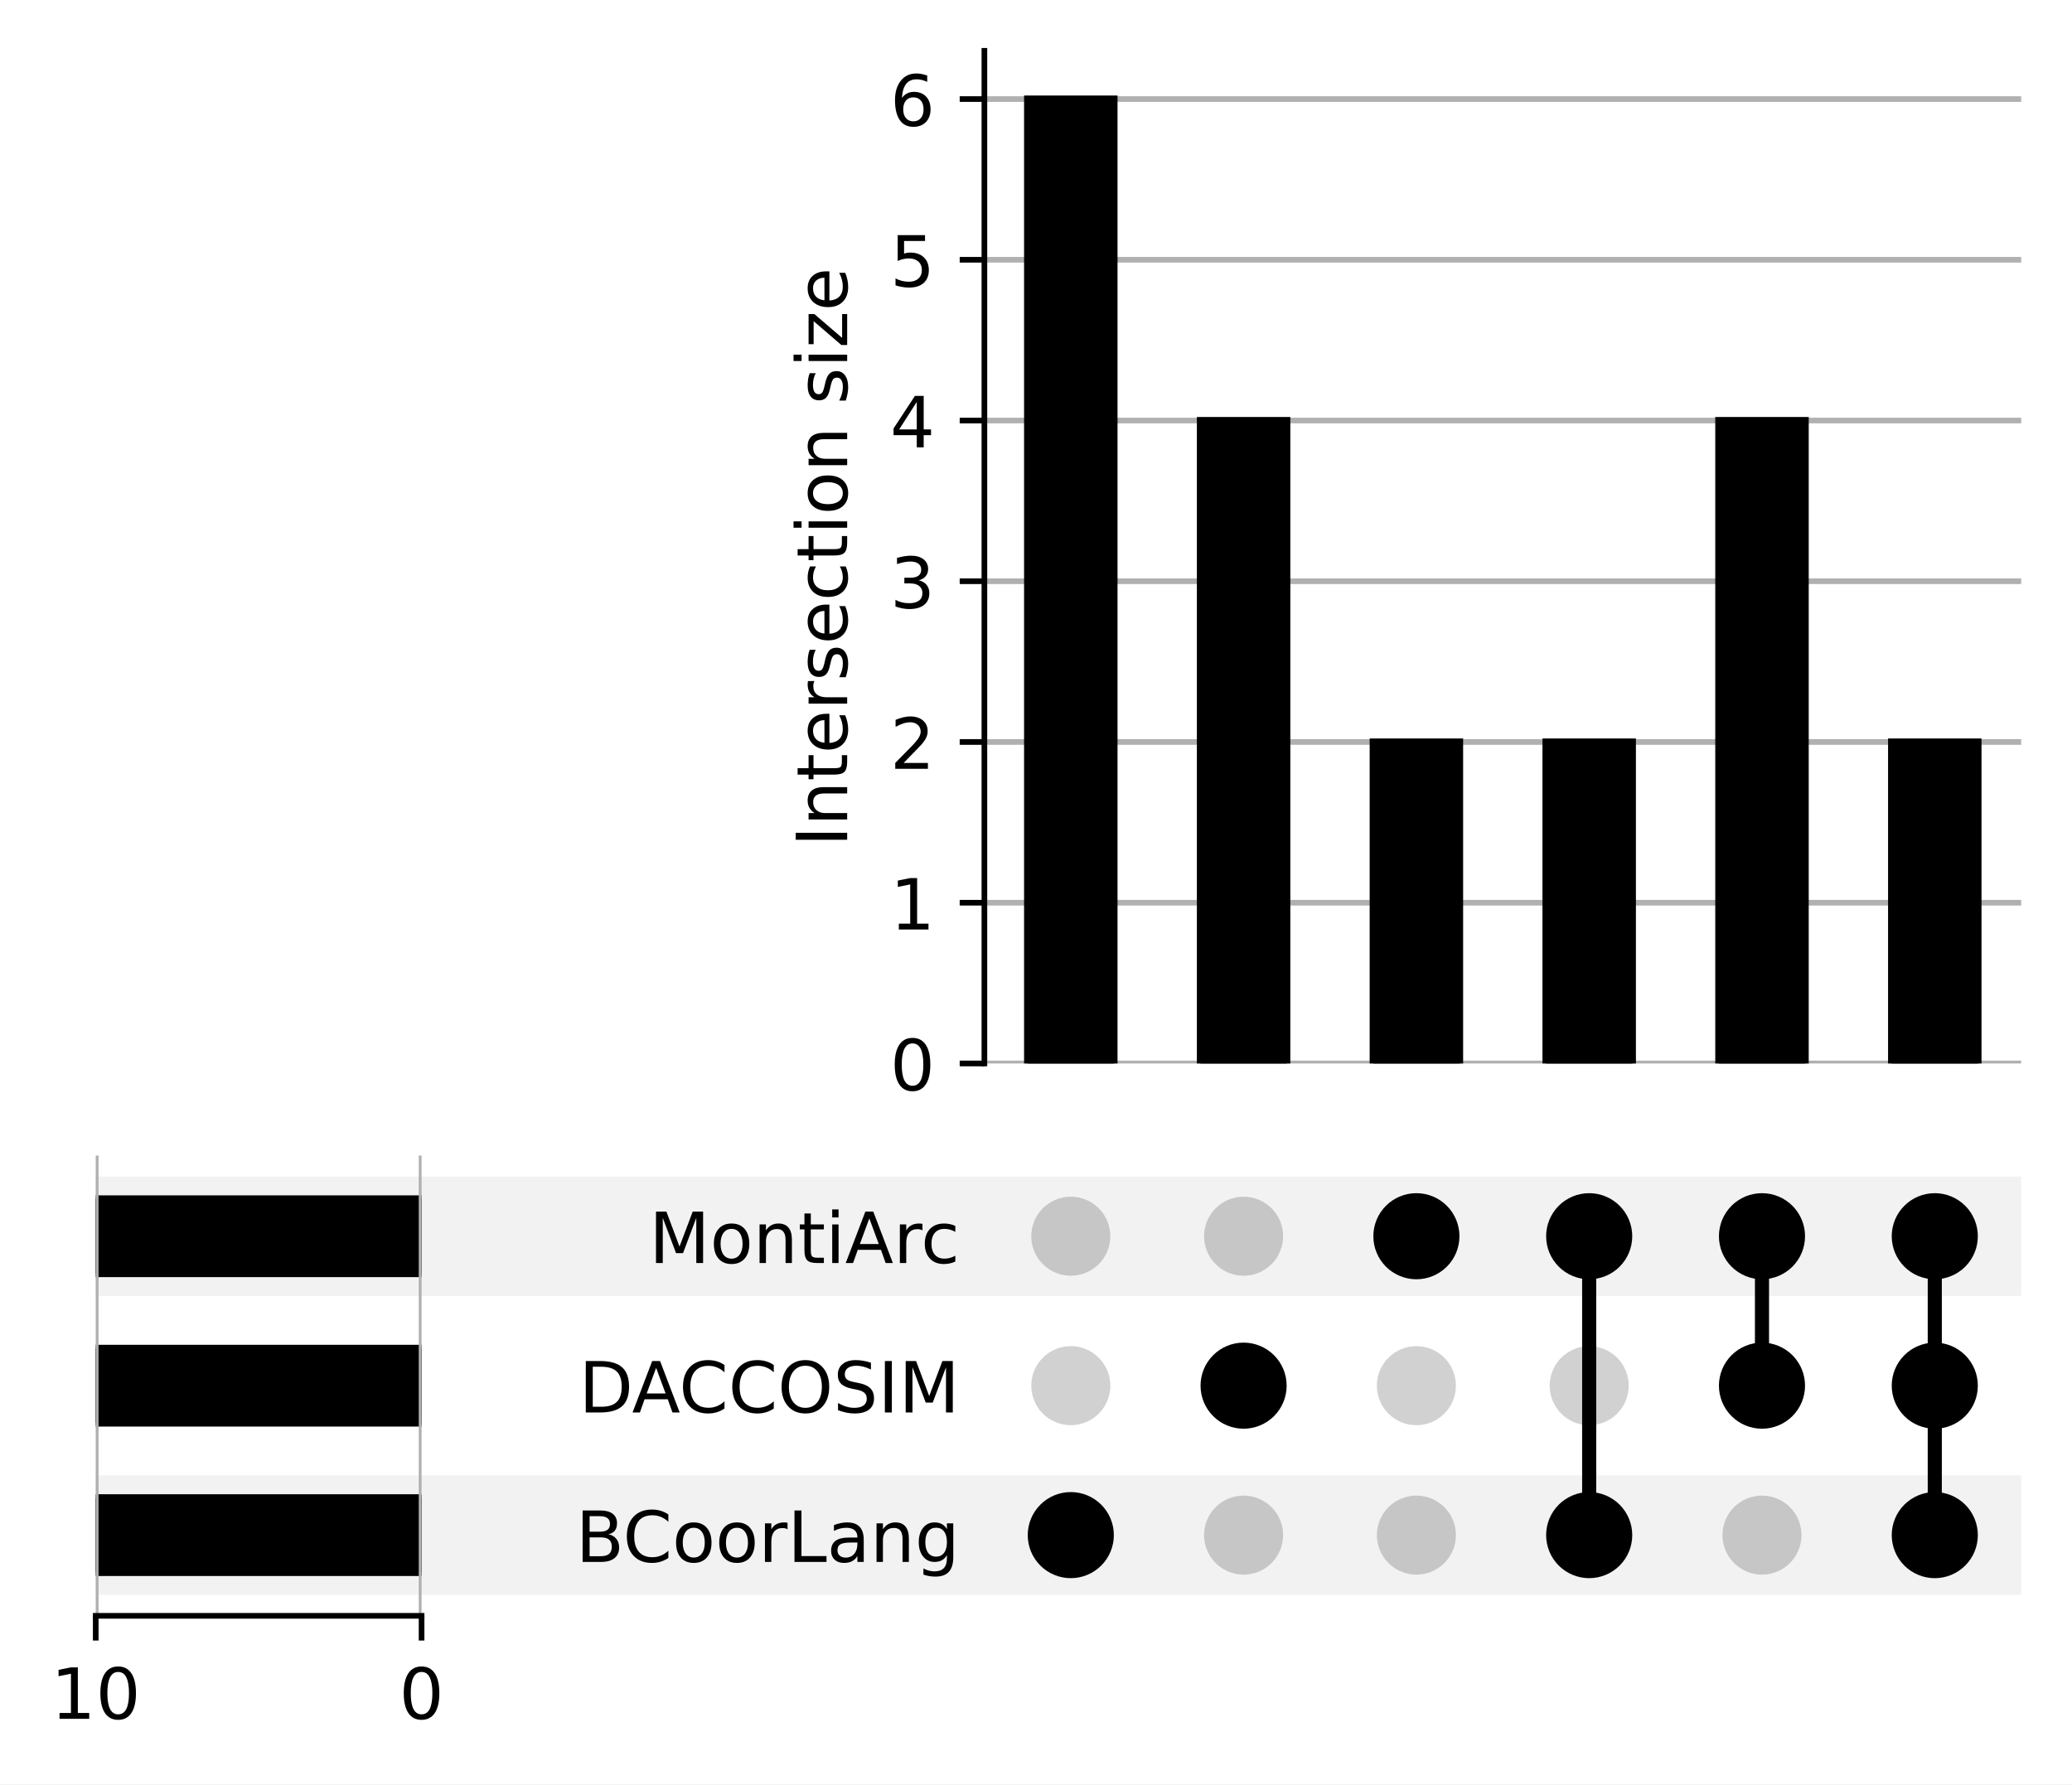
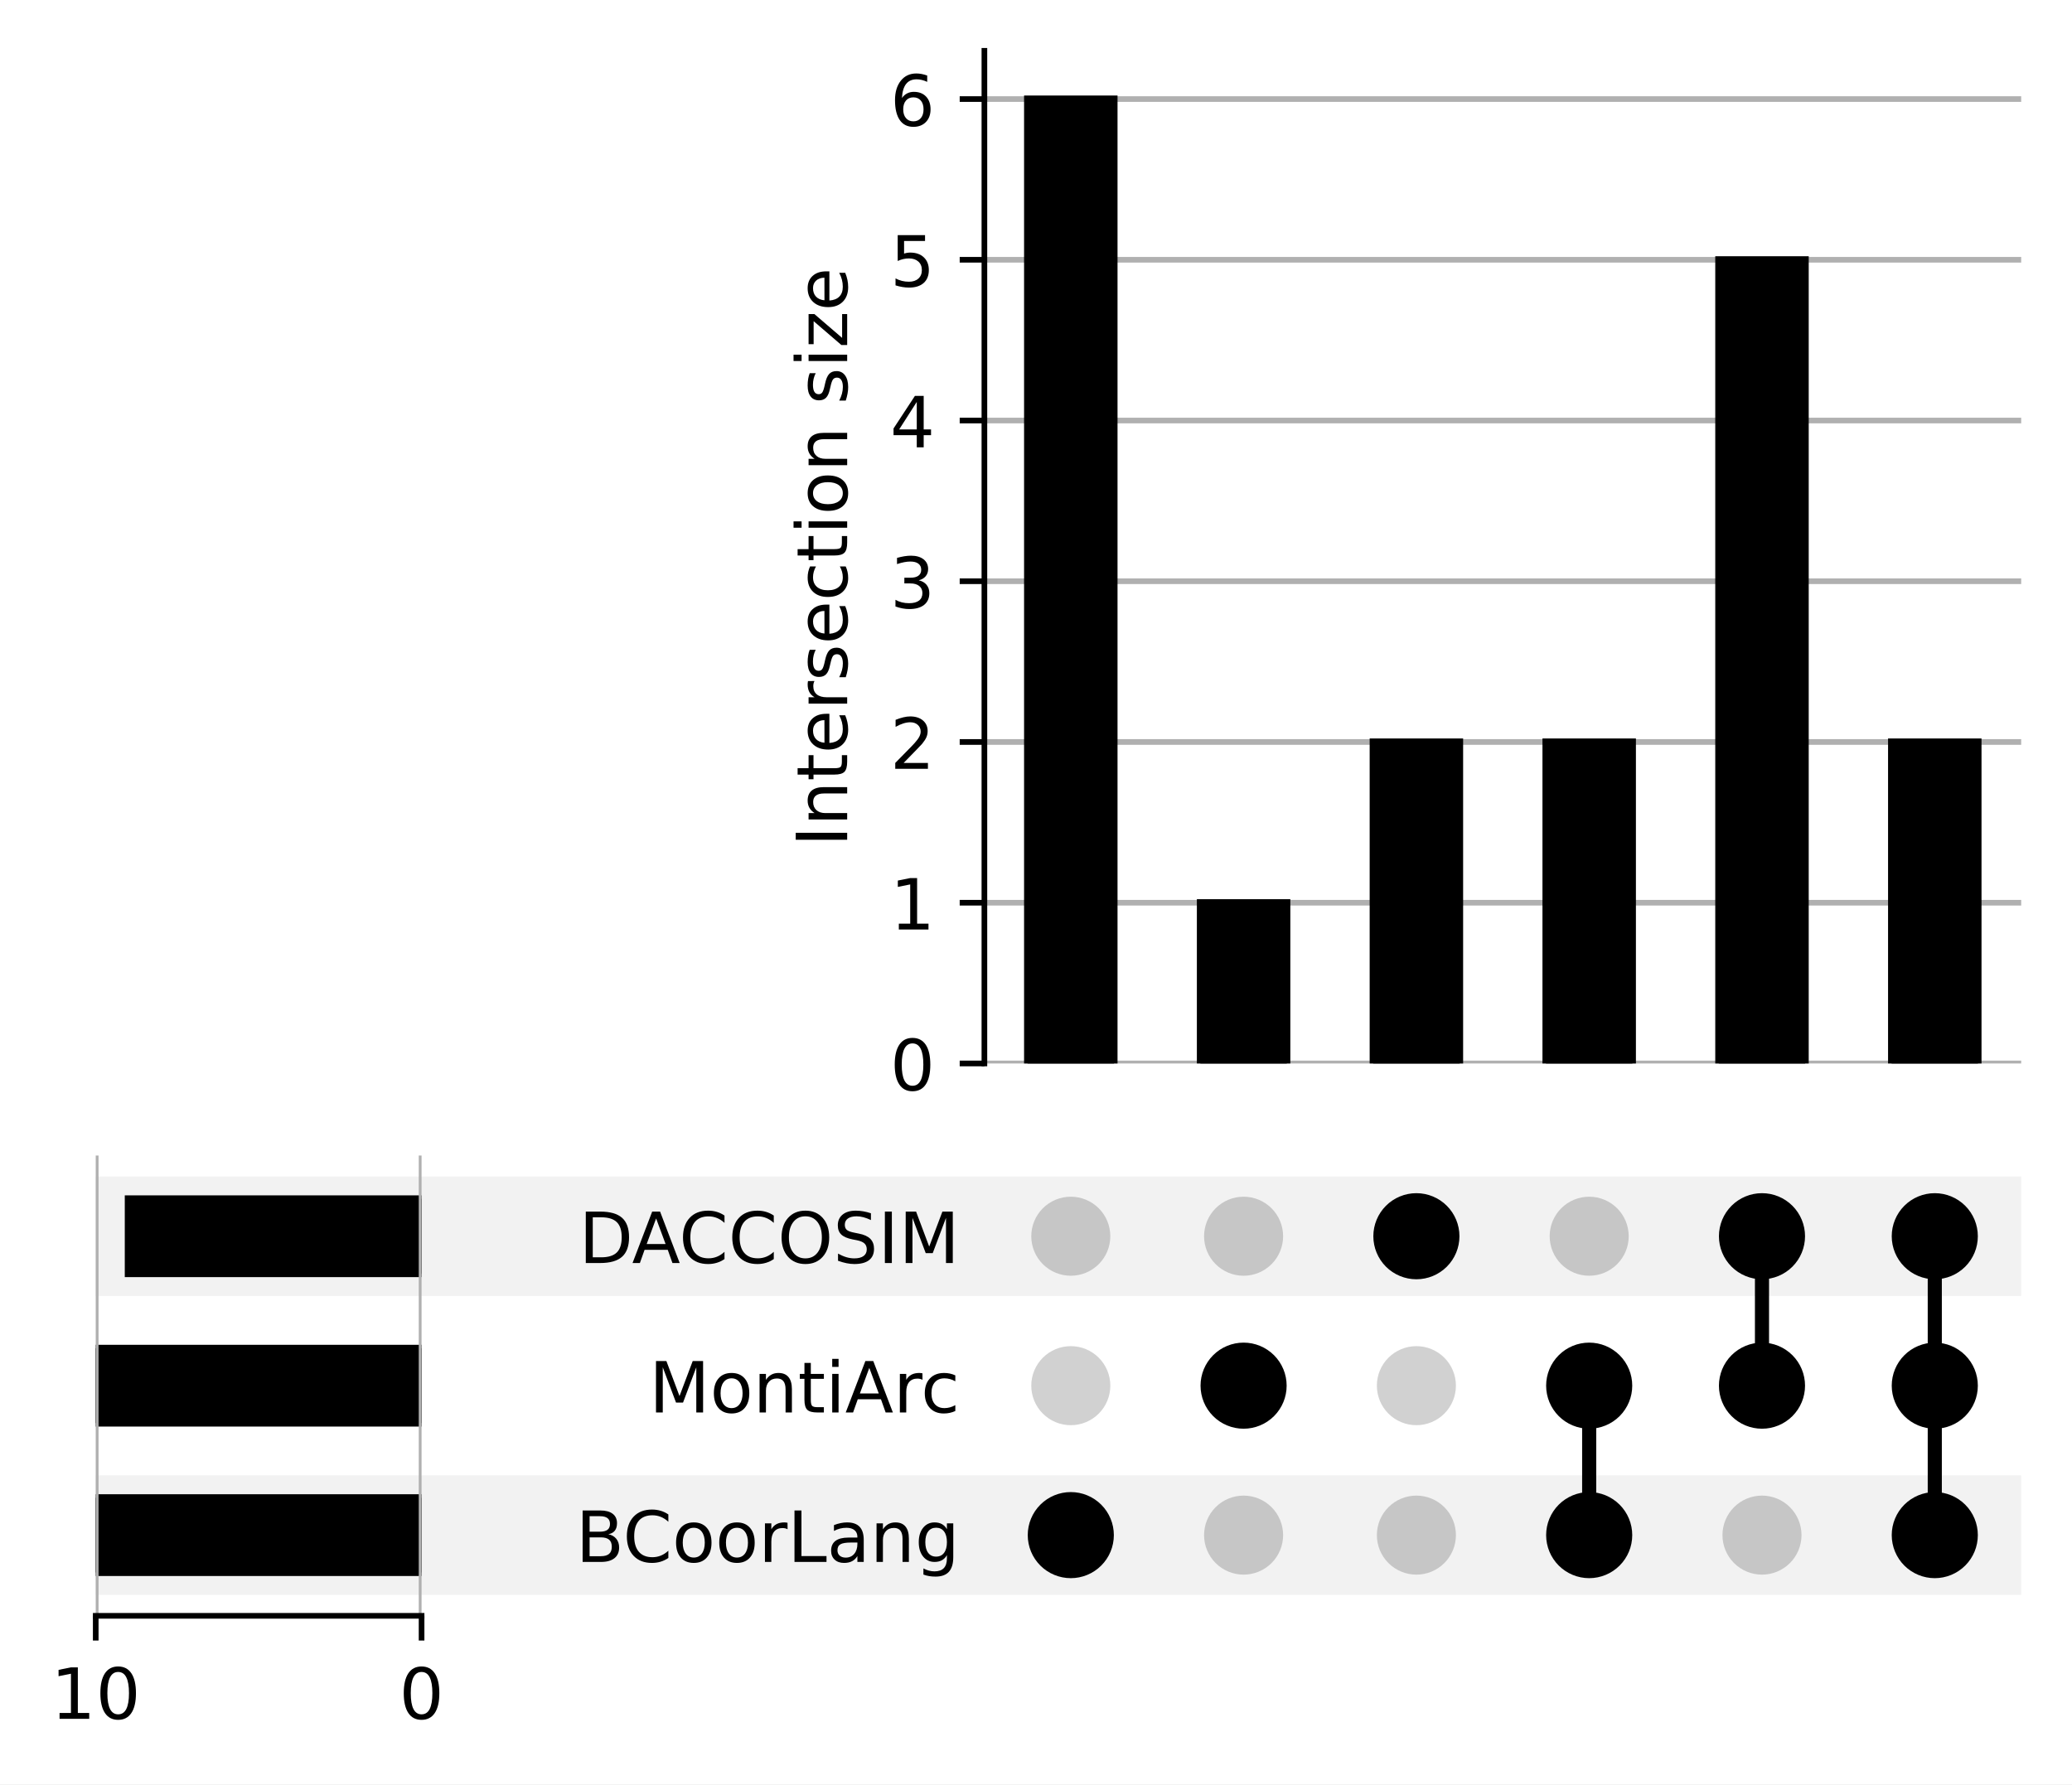
<svg xmlns="http://www.w3.org/2000/svg" xmlns:xlink="http://www.w3.org/1999/xlink" width="293.562pt" height="252.838pt" viewBox="0 0 293.562 252.838" version="1.1">
  <defs>
    <style type="text/css">*{stroke-linejoin: round; stroke-linecap: butt}</style>
  </defs>
  <g id="figure_1">
    <g id="patch_1">
      <path d="M 0 252.838  L 293.562 252.838  L 293.562 0  L 0 0  z " style="fill: #ffffff" />
    </g>
    <g id="axes_1">
      <g id="patch_2">
-         <path d="M 13.562 225.995  L 286.363 225.995  L 286.363 209.054  L 13.562 209.054  z " clip-path="url(#p14bf01cafa)" style="fill-opacity: 0.051" />
+         <path d="M 13.562 225.995  L 286.363 225.995  L 286.363 209.054  L 13.562 209.054  z " clip-path="url(#p5178004148)" style="fill-opacity: 0.051" />
      </g>
      <g id="patch_3">
-         <path d="M 13.562 204.819  L 286.363 204.819  L 286.363 187.878  L 13.562 187.878  L 13.562 204.819  z " clip-path="url(#p14bf01cafa)" style="fill: none" />
+         <path d="M 13.562 204.819  L 286.363 204.819  L 286.363 187.878  L 13.562 187.878  L 13.562 204.819  z " clip-path="url(#p5178004148)" style="fill: none" />
      </g>
      <g id="patch_4">
-         <path d="M 13.562 183.642  L 286.363 183.642  L 286.363 166.701  L 13.562 166.701  z " clip-path="url(#p14bf01cafa)" style="fill-opacity: 0.051" />
+         <path d="M 13.562 183.642  L 286.363 183.642  L 286.363 166.701  L 13.562 166.701  z " clip-path="url(#p5178004148)" style="fill-opacity: 0.051" />
      </g>
      <g id="matplotlib.axis_1" />
      <g id="matplotlib.axis_2">
        <g id="ytick_1" />
        <g id="ytick_2" />
        <g id="ytick_3" />
      </g>
    </g>
    <g id="axes_2">
      <g id="matplotlib.axis_3">
        <g id="ytick_4">
          <g id="line2d_1" />
          <g id="text_1">
            <g transform="translate(81.56707 221.3239) scale(0.1 -0.1)">
              <defs>
                <path id="DejaVuSans-42" d="M 1259 2228  L 1259 519  L 2272 519  Q 2781 519 3026 730  Q 3272 941 3272 1375  Q 3272 1813 3026 2020  Q 2781 2228 2272 2228  L 1259 2228  z M 1259 4147  L 1259 2741  L 2194 2741  Q 2656 2741 2882 2914  Q 3109 3088 3109 3444  Q 3109 3797 2882 3972  Q 2656 4147 2194 4147  L 1259 4147  z M 628 4666  L 2241 4666  Q 2963 4666 3353 4366  Q 3744 4066 3744 3513  Q 3744 3084 3544 2831  Q 3344 2578 2956 2516  Q 3422 2416 3680 2098  Q 3938 1781 3938 1306  Q 3938 681 3513 340  Q 3088 0 2303 0  L 628 0  L 628 4666  z " transform="scale(0.015625)" />
                <path id="DejaVuSans-43" d="M 4122 4306  L 4122 3641  Q 3803 3938 3442 4084  Q 3081 4231 2675 4231  Q 1875 4231 1450 3742  Q 1025 3253 1025 2328  Q 1025 1406 1450 917  Q 1875 428 2675 428  Q 3081 428 3442 575  Q 3803 722 4122 1019  L 4122 359  Q 3791 134 3420 21  Q 3050 -91 2638 -91  Q 1578 -91 968 557  Q 359 1206 359 2328  Q 359 3453 968 4101  Q 1578 4750 2638 4750  Q 3056 4750 3426 4639  Q 3797 4528 4122 4306  z " transform="scale(0.015625)" />
                <path id="DejaVuSans-6f" d="M 1959 3097  Q 1497 3097 1228 2736  Q 959 2375 959 1747  Q 959 1119 1226 758  Q 1494 397 1959 397  Q 2419 397 2687 759  Q 2956 1122 2956 1747  Q 2956 2369 2687 2733  Q 2419 3097 1959 3097  z M 1959 3584  Q 2709 3584 3137 3096  Q 3566 2609 3566 1747  Q 3566 888 3137 398  Q 2709 -91 1959 -91  Q 1206 -91 779 398  Q 353 888 353 1747  Q 353 2609 779 3096  Q 1206 3584 1959 3584  z " transform="scale(0.015625)" />
                <path id="DejaVuSans-72" d="M 2631 2963  Q 2534 3019 2420 3045  Q 2306 3072 2169 3072  Q 1681 3072 1420 2755  Q 1159 2438 1159 1844  L 1159 0  L 581 0  L 581 3500  L 1159 3500  L 1159 2956  Q 1341 3275 1631 3429  Q 1922 3584 2338 3584  Q 2397 3584 2469 3576  Q 2541 3569 2628 3553  L 2631 2963  z " transform="scale(0.015625)" />
                <path id="DejaVuSans-4c" d="M 628 4666  L 1259 4666  L 1259 531  L 3531 531  L 3531 0  L 628 0  L 628 4666  z " transform="scale(0.015625)" />
                <path id="DejaVuSans-61" d="M 2194 1759  Q 1497 1759 1228 1600  Q 959 1441 959 1056  Q 959 750 1161 570  Q 1363 391 1709 391  Q 2188 391 2477 730  Q 2766 1069 2766 1631  L 2766 1759  L 2194 1759  z M 3341 1997  L 3341 0  L 2766 0  L 2766 531  Q 2569 213 2275 61  Q 1981 -91 1556 -91  Q 1019 -91 701 211  Q 384 513 384 1019  Q 384 1609 779 1909  Q 1175 2209 1959 2209  L 2766 2209  L 2766 2266  Q 2766 2663 2505 2880  Q 2244 3097 1772 3097  Q 1472 3097 1187 3025  Q 903 2953 641 2809  L 641 3341  Q 956 3463 1253 3523  Q 1550 3584 1831 3584  Q 2591 3584 2966 3190  Q 3341 2797 3341 1997  z " transform="scale(0.015625)" />
                <path id="DejaVuSans-6e" d="M 3513 2113  L 3513 0  L 2938 0  L 2938 2094  Q 2938 2591 2744 2837  Q 2550 3084 2163 3084  Q 1697 3084 1428 2787  Q 1159 2491 1159 1978  L 1159 0  L 581 0  L 581 3500  L 1159 3500  L 1159 2956  Q 1366 3272 1645 3428  Q 1925 3584 2291 3584  Q 2894 3584 3203 3211  Q 3513 2838 3513 2113  z " transform="scale(0.015625)" />
                <path id="DejaVuSans-67" d="M 2906 1791  Q 2906 2416 2648 2759  Q 2391 3103 1925 3103  Q 1463 3103 1205 2759  Q 947 2416 947 1791  Q 947 1169 1205 825  Q 1463 481 1925 481  Q 2391 481 2648 825  Q 2906 1169 2906 1791  z M 3481 434  Q 3481 -459 3084 -895  Q 2688 -1331 1869 -1331  Q 1566 -1331 1297 -1286  Q 1028 -1241 775 -1147  L 775 -588  Q 1028 -725 1275 -790  Q 1522 -856 1778 -856  Q 2344 -856 2625 -561  Q 2906 -266 2906 331  L 2906 616  Q 2728 306 2450 153  Q 2172 0 1784 0  Q 1141 0 747 490  Q 353 981 353 1791  Q 353 2603 747 3093  Q 1141 3584 1784 3584  Q 2172 3584 2450 3431  Q 2728 3278 2906 2969  L 2906 3500  L 3481 3500  L 3481 434  z " transform="scale(0.015625)" />
              </defs>
              <use xlink:href="#DejaVuSans-42" />
              <use xlink:href="#DejaVuSans-43" x="66.854" />
              <use xlink:href="#DejaVuSans-6f" x="136.678" />
              <use xlink:href="#DejaVuSans-6f" x="197.859" />
              <use xlink:href="#DejaVuSans-72" x="259.041" />
              <use xlink:href="#DejaVuSans-4c" x="300.154" />
              <use xlink:href="#DejaVuSans-61" x="355.867" />
              <use xlink:href="#DejaVuSans-6e" x="417.146" />
              <use xlink:href="#DejaVuSans-67" x="480.525" />
            </g>
          </g>
        </g>
        <g id="ytick_5">
          <g id="line2d_2" />
          <g id="text_2">
-             <g transform="translate(82.01551 200.1475) scale(0.1 -0.1)">
+             <g transform="translate(91.96238 200.1475) scale(0.1 -0.1)">
+               <defs>
+                 <path id="DejaVuSans-4d" d="M 628 4666  L 1569 4666  L 2759 1491  L 3956 4666  L 4897 4666  L 4897 0  L 4281 0  L 4281 4097  L 3078 897  L 2444 897  L 1241 4097  L 1241 0  L 628 0  L 628 4666  z " transform="scale(0.015625)" />
+                 <path id="DejaVuSans-74" d="M 1172 4494  L 1172 3500  L 2356 3500  L 2356 3053  L 1172 3053  L 1172 1153  Q 1172 725 1289 603  Q 1406 481 1766 481  L 2356 481  L 2356 0  L 1766 0  Q 1100 0 847 248  Q 594 497 594 1153  L 594 3053  L 172 3053  L 172 3500  L 594 3500  L 594 4494  L 1172 4494  z " transform="scale(0.015625)" />
+                 <path id="DejaVuSans-69" d="M 603 3500  L 1178 3500  L 1178 0  L 603 0  L 603 3500  z M 603 4863  L 1178 4863  L 1178 4134  L 603 4134  L 603 4863  z " transform="scale(0.015625)" />
+                 <path id="DejaVuSans-41" d="M 2188 4044  L 1331 1722  L 3047 1722  L 2188 4044  z M 1831 4666  L 2547 4666  L 4325 0  L 3669 0  L 3244 1197  L 1141 1197  L 716 0  L 50 0  L 1831 4666  z " transform="scale(0.015625)" />
+                 <path id="DejaVuSans-63" d="M 3122 3366  L 3122 2828  Q 2878 2963 2633 3030  Q 2388 3097 2138 3097  Q 1578 3097 1268 2742  Q 959 2388 959 1747  Q 959 1106 1268 751  Q 1578 397 2138 397  Q 2388 397 2633 464  Q 2878 531 3122 666  L 3122 134  Q 2881 22 2623 -34  Q 2366 -91 2075 -91  Q 1284 -91 818 406  Q 353 903 353 1747  Q 353 2603 823 3093  Q 1294 3584 2113 3584  Q 2378 3584 2631 3529  Q 2884 3475 3122 3366  z " transform="scale(0.015625)" />
+               </defs>
+               <use xlink:href="#DejaVuSans-4d" />
+               <use xlink:href="#DejaVuSans-6f" x="86.279" />
+               <use xlink:href="#DejaVuSans-6e" x="147.461" />
+               <use xlink:href="#DejaVuSans-74" x="210.84" />
+               <use xlink:href="#DejaVuSans-69" x="250.049" />
+               <use xlink:href="#DejaVuSans-41" x="277.832" />
+               <use xlink:href="#DejaVuSans-72" x="346.24" />
+               <use xlink:href="#DejaVuSans-63" x="385.104" />
+             </g>
+           </g>
+         </g>
+         <g id="ytick_6">
+           <g id="line2d_3" />
+           <g id="text_3">
+             <g transform="translate(82.01551 178.971) scale(0.1 -0.1)">
              <defs>
                <path id="DejaVuSans-44" d="M 1259 4147  L 1259 519  L 2022 519  Q 2988 519 3436 956  Q 3884 1394 3884 2338  Q 3884 3275 3436 3711  Q 2988 4147 2022 4147  L 1259 4147  z M 628 4666  L 1925 4666  Q 3281 4666 3915 4102  Q 4550 3538 4550 2338  Q 4550 1131 3912 565  Q 3275 0 1925 0  L 628 0  L 628 4666  z " transform="scale(0.015625)" />
-                 <path id="DejaVuSans-41" d="M 2188 4044  L 1331 1722  L 3047 1722  L 2188 4044  z M 1831 4666  L 2547 4666  L 4325 0  L 3669 0  L 3244 1197  L 1141 1197  L 716 0  L 50 0  L 1831 4666  z " transform="scale(0.015625)" />
                <path id="DejaVuSans-4f" d="M 2522 4238  Q 1834 4238 1429 3725  Q 1025 3213 1025 2328  Q 1025 1447 1429 934  Q 1834 422 2522 422  Q 3209 422 3611 934  Q 4013 1447 4013 2328  Q 4013 3213 3611 3725  Q 3209 4238 2522 4238  z M 2522 4750  Q 3503 4750 4090 4092  Q 4678 3434 4678 2328  Q 4678 1225 4090 567  Q 3503 -91 2522 -91  Q 1538 -91 948 565  Q 359 1222 359 2328  Q 359 3434 948 4092  Q 1538 4750 2522 4750  z " transform="scale(0.015625)" />
                <path id="DejaVuSans-53" d="M 3425 4513  L 3425 3897  Q 3066 4069 2747 4153  Q 2428 4238 2131 4238  Q 1616 4238 1336 4038  Q 1056 3838 1056 3469  Q 1056 3159 1242 3001  Q 1428 2844 1947 2747  L 2328 2669  Q 3034 2534 3370 2195  Q 3706 1856 3706 1288  Q 3706 609 3251 259  Q 2797 -91 1919 -91  Q 1588 -91 1214 -16  Q 841 59 441 206  L 441 856  Q 825 641 1194 531  Q 1563 422 1919 422  Q 2459 422 2753 634  Q 3047 847 3047 1241  Q 3047 1584 2836 1778  Q 2625 1972 2144 2069  L 1759 2144  Q 1053 2284 737 2584  Q 422 2884 422 3419  Q 422 4038 858 4394  Q 1294 4750 2059 4750  Q 2388 4750 2728 4690  Q 3069 4631 3425 4513  z " transform="scale(0.015625)" />
                <path id="DejaVuSans-49" d="M 628 4666  L 1259 4666  L 1259 0  L 628 0  L 628 4666  z " transform="scale(0.015625)" />
-                 <path id="DejaVuSans-4d" d="M 628 4666  L 1569 4666  L 2759 1491  L 3956 4666  L 4897 4666  L 4897 0  L 4281 0  L 4281 4097  L 3078 897  L 2444 897  L 1241 4097  L 1241 0  L 628 0  L 628 4666  z " transform="scale(0.015625)" />
              </defs>
              <use xlink:href="#DejaVuSans-44" />
              <use xlink:href="#DejaVuSans-41" x="75.252" />
              <use xlink:href="#DejaVuSans-43" x="141.91" />
              <use xlink:href="#DejaVuSans-43" x="211.734" />
              <use xlink:href="#DejaVuSans-4f" x="281.559" />
              <use xlink:href="#DejaVuSans-53" x="360.27" />
              <use xlink:href="#DejaVuSans-49" x="423.746" />
              <use xlink:href="#DejaVuSans-4d" x="453.238" />
            </g>
          </g>
        </g>
-         <g id="ytick_6">
-           <g id="line2d_3" />
-           <g id="text_3">
-             <g transform="translate(91.96238 178.971) scale(0.1 -0.1)">
-               <defs>
-                 <path id="DejaVuSans-74" d="M 1172 4494  L 1172 3500  L 2356 3500  L 2356 3053  L 1172 3053  L 1172 1153  Q 1172 725 1289 603  Q 1406 481 1766 481  L 2356 481  L 2356 0  L 1766 0  Q 1100 0 847 248  Q 594 497 594 1153  L 594 3053  L 172 3053  L 172 3500  L 594 3500  L 594 4494  L 1172 4494  z " transform="scale(0.015625)" />
-                 <path id="DejaVuSans-69" d="M 603 3500  L 1178 3500  L 1178 0  L 603 0  L 603 3500  z M 603 4863  L 1178 4863  L 1178 4134  L 603 4134  L 603 4863  z " transform="scale(0.015625)" />
-                 <path id="DejaVuSans-63" d="M 3122 3366  L 3122 2828  Q 2878 2963 2633 3030  Q 2388 3097 2138 3097  Q 1578 3097 1268 2742  Q 959 2388 959 1747  Q 959 1106 1268 751  Q 1578 397 2138 397  Q 2388 397 2633 464  Q 2878 531 3122 666  L 3122 134  Q 2881 22 2623 -34  Q 2366 -91 2075 -91  Q 1284 -91 818 406  Q 353 903 353 1747  Q 353 2603 823 3093  Q 1294 3584 2113 3584  Q 2378 3584 2631 3529  Q 2884 3475 3122 3366  z " transform="scale(0.015625)" />
-               </defs>
-               <use xlink:href="#DejaVuSans-4d" />
-               <use xlink:href="#DejaVuSans-6f" x="86.279" />
-               <use xlink:href="#DejaVuSans-6e" x="147.461" />
-               <use xlink:href="#DejaVuSans-74" x="210.84" />
-               <use xlink:href="#DejaVuSans-69" x="250.049" />
-               <use xlink:href="#DejaVuSans-41" x="277.832" />
-               <use xlink:href="#DejaVuSans-72" x="346.24" />
-               <use xlink:href="#DejaVuSans-63" x="385.104" />
-             </g>
-           </g>
-         </g>
      </g>
      <g id="LineCollection_1">
-         <path d="M 151.711 217.525  L 151.711 217.525  " clip-path="url(#p59c94e0cc4)" style="fill: none; stroke: #000000; stroke-width: 2" />
-         <path d="M 176.193 196.348  L 176.193 196.348  " clip-path="url(#p59c94e0cc4)" style="fill: none; stroke: #000000; stroke-width: 2" />
-         <path d="M 200.675 175.172  L 200.675 175.172  " clip-path="url(#p59c94e0cc4)" style="fill: none; stroke: #000000; stroke-width: 2" />
-         <path d="M 225.157 217.525  L 225.157 175.172  " clip-path="url(#p59c94e0cc4)" style="fill: none; stroke: #000000; stroke-width: 2" />
-         <path d="M 249.639 196.348  L 249.639 175.172  " clip-path="url(#p59c94e0cc4)" style="fill: none; stroke: #000000; stroke-width: 2" />
-         <path d="M 274.121 217.525  L 274.121 175.172  " clip-path="url(#p59c94e0cc4)" style="fill: none; stroke: #000000; stroke-width: 2" />
+         <path d="M 151.711 217.525  L 151.711 217.525  " clip-path="url(#paeaf12e78f)" style="fill: none; stroke: #000000; stroke-width: 2" />
+         <path d="M 176.193 196.348  L 176.193 196.348  " clip-path="url(#paeaf12e78f)" style="fill: none; stroke: #000000; stroke-width: 2" />
+         <path d="M 200.675 175.172  L 200.675 175.172  " clip-path="url(#paeaf12e78f)" style="fill: none; stroke: #000000; stroke-width: 2" />
+         <path d="M 225.157 217.525  L 225.157 196.348  " clip-path="url(#paeaf12e78f)" style="fill: none; stroke: #000000; stroke-width: 2" />
+         <path d="M 249.639 196.348  L 249.639 175.172  " clip-path="url(#paeaf12e78f)" style="fill: none; stroke: #000000; stroke-width: 2" />
+         <path d="M 274.121 217.525  L 274.121 175.172  " clip-path="url(#paeaf12e78f)" style="fill: none; stroke: #000000; stroke-width: 2" />
      </g>
      <g id="PathCollection_1">
        <defs>
-           <path id="C0_0_adb35890f4" d="M 0 5.6  C 1.485 5.6 2.91 5.01 3.96 3.96  C 5.01 2.91 5.6 1.485 5.6 -0  C 5.6 -1.485 5.01 -2.91 3.96 -3.96  C 2.91 -5.01 1.485 -5.6 0 -5.6  C -1.485 -5.6 -2.91 -5.01 -3.96 -3.96  C -5.01 -2.91 -5.6 -1.485 -5.6 0  C -5.6 1.485 -5.01 2.91 -3.96 3.96  C -2.91 5.01 -1.485 5.6 0 5.6  z " />
+           <path id="C0_0_54b01379ce" d="M 0 5.6  C 1.485 5.6 2.91 5.01 3.96 3.96  C 5.01 2.91 5.6 1.485 5.6 -0  C 5.6 -1.485 5.01 -2.91 3.96 -3.96  C 2.91 -5.01 1.485 -5.6 0 -5.6  C -1.485 -5.6 -2.91 -5.01 -3.96 -3.96  C -5.01 -2.91 -5.6 -1.485 -5.6 0  C -5.6 1.485 -5.01 2.91 -3.96 3.96  C -2.91 5.01 -1.485 5.6 0 5.6  z " />
        </defs>
-         <g clip-path="url(#p59c94e0cc4)">
-           <use xlink:href="#C0_0_adb35890f4" x="151.711" y="217.525" style="stroke: #000000" />
-         </g>
-         <g clip-path="url(#p59c94e0cc4)">
-           <use xlink:href="#C0_0_adb35890f4" x="151.711" y="196.348" style="fill-opacity: 0.18" />
-         </g>
-         <g clip-path="url(#p59c94e0cc4)">
-           <use xlink:href="#C0_0_adb35890f4" x="151.711" y="175.172" style="fill-opacity: 0.18" />
-         </g>
-         <g clip-path="url(#p59c94e0cc4)">
-           <use xlink:href="#C0_0_adb35890f4" x="176.193" y="217.525" style="fill-opacity: 0.18" />
-         </g>
-         <g clip-path="url(#p59c94e0cc4)">
-           <use xlink:href="#C0_0_adb35890f4" x="176.193" y="196.348" style="stroke: #000000" />
-         </g>
-         <g clip-path="url(#p59c94e0cc4)">
-           <use xlink:href="#C0_0_adb35890f4" x="176.193" y="175.172" style="fill-opacity: 0.18" />
-         </g>
-         <g clip-path="url(#p59c94e0cc4)">
-           <use xlink:href="#C0_0_adb35890f4" x="200.675" y="217.525" style="fill-opacity: 0.18" />
-         </g>
-         <g clip-path="url(#p59c94e0cc4)">
-           <use xlink:href="#C0_0_adb35890f4" x="200.675" y="196.348" style="fill-opacity: 0.18" />
-         </g>
-         <g clip-path="url(#p59c94e0cc4)">
-           <use xlink:href="#C0_0_adb35890f4" x="200.675" y="175.172" style="stroke: #000000" />
-         </g>
-         <g clip-path="url(#p59c94e0cc4)">
-           <use xlink:href="#C0_0_adb35890f4" x="225.157" y="217.525" style="stroke: #000000" />
-         </g>
-         <g clip-path="url(#p59c94e0cc4)">
-           <use xlink:href="#C0_0_adb35890f4" x="225.157" y="196.348" style="fill-opacity: 0.18" />
-         </g>
-         <g clip-path="url(#p59c94e0cc4)">
-           <use xlink:href="#C0_0_adb35890f4" x="225.157" y="175.172" style="stroke: #000000" />
-         </g>
-         <g clip-path="url(#p59c94e0cc4)">
-           <use xlink:href="#C0_0_adb35890f4" x="249.639" y="217.525" style="fill-opacity: 0.18" />
-         </g>
-         <g clip-path="url(#p59c94e0cc4)">
-           <use xlink:href="#C0_0_adb35890f4" x="249.639" y="196.348" style="stroke: #000000" />
-         </g>
-         <g clip-path="url(#p59c94e0cc4)">
-           <use xlink:href="#C0_0_adb35890f4" x="249.639" y="175.172" style="stroke: #000000" />
-         </g>
-         <g clip-path="url(#p59c94e0cc4)">
-           <use xlink:href="#C0_0_adb35890f4" x="274.121" y="217.525" style="stroke: #000000" />
-         </g>
-         <g clip-path="url(#p59c94e0cc4)">
-           <use xlink:href="#C0_0_adb35890f4" x="274.121" y="196.348" style="stroke: #000000" />
-         </g>
-         <g clip-path="url(#p59c94e0cc4)">
-           <use xlink:href="#C0_0_adb35890f4" x="274.121" y="175.172" style="stroke: #000000" />
+         <g clip-path="url(#paeaf12e78f)">
+           <use xlink:href="#C0_0_54b01379ce" x="151.711" y="217.525" style="stroke: #000000" />
+         </g>
+         <g clip-path="url(#paeaf12e78f)">
+           <use xlink:href="#C0_0_54b01379ce" x="151.711" y="196.348" style="fill-opacity: 0.18" />
+         </g>
+         <g clip-path="url(#paeaf12e78f)">
+           <use xlink:href="#C0_0_54b01379ce" x="151.711" y="175.172" style="fill-opacity: 0.18" />
+         </g>
+         <g clip-path="url(#paeaf12e78f)">
+           <use xlink:href="#C0_0_54b01379ce" x="176.193" y="217.525" style="fill-opacity: 0.18" />
+         </g>
+         <g clip-path="url(#paeaf12e78f)">
+           <use xlink:href="#C0_0_54b01379ce" x="176.193" y="196.348" style="stroke: #000000" />
+         </g>
+         <g clip-path="url(#paeaf12e78f)">
+           <use xlink:href="#C0_0_54b01379ce" x="176.193" y="175.172" style="fill-opacity: 0.18" />
+         </g>
+         <g clip-path="url(#paeaf12e78f)">
+           <use xlink:href="#C0_0_54b01379ce" x="200.675" y="217.525" style="fill-opacity: 0.18" />
+         </g>
+         <g clip-path="url(#paeaf12e78f)">
+           <use xlink:href="#C0_0_54b01379ce" x="200.675" y="196.348" style="fill-opacity: 0.18" />
+         </g>
+         <g clip-path="url(#paeaf12e78f)">
+           <use xlink:href="#C0_0_54b01379ce" x="200.675" y="175.172" style="stroke: #000000" />
+         </g>
+         <g clip-path="url(#paeaf12e78f)">
+           <use xlink:href="#C0_0_54b01379ce" x="225.157" y="217.525" style="stroke: #000000" />
+         </g>
+         <g clip-path="url(#paeaf12e78f)">
+           <use xlink:href="#C0_0_54b01379ce" x="225.157" y="196.348" style="stroke: #000000" />
+         </g>
+         <g clip-path="url(#paeaf12e78f)">
+           <use xlink:href="#C0_0_54b01379ce" x="225.157" y="175.172" style="fill-opacity: 0.18" />
+         </g>
+         <g clip-path="url(#paeaf12e78f)">
+           <use xlink:href="#C0_0_54b01379ce" x="249.639" y="217.525" style="fill-opacity: 0.18" />
+         </g>
+         <g clip-path="url(#paeaf12e78f)">
+           <use xlink:href="#C0_0_54b01379ce" x="249.639" y="196.348" style="stroke: #000000" />
+         </g>
+         <g clip-path="url(#paeaf12e78f)">
+           <use xlink:href="#C0_0_54b01379ce" x="249.639" y="175.172" style="stroke: #000000" />
+         </g>
+         <g clip-path="url(#paeaf12e78f)">
+           <use xlink:href="#C0_0_54b01379ce" x="274.121" y="217.525" style="stroke: #000000" />
+         </g>
+         <g clip-path="url(#paeaf12e78f)">
+           <use xlink:href="#C0_0_54b01379ce" x="274.121" y="196.348" style="stroke: #000000" />
+         </g>
+         <g clip-path="url(#paeaf12e78f)">
+           <use xlink:href="#C0_0_54b01379ce" x="274.121" y="175.172" style="stroke: #000000" />
        </g>
      </g>
    </g>
    <g id="axes_3">
      <g id="patch_5">
-         <path d="M 59.729 222.819  L 13.562 222.819  L 13.562 212.231  L 59.729 212.231  z " clip-path="url(#p8fbc922269)" style="stroke: #000000; stroke-linejoin: miter" />
+         <path d="M 59.729 222.819  L 13.562 222.819  L 13.562 212.231  L 59.729 212.231  z " clip-path="url(#p34f9415109)" style="stroke: #000000; stroke-linejoin: miter" />
      </g>
      <g id="patch_6">
-         <path d="M 59.729 201.642  L 13.562 201.642  L 13.562 191.054  L 59.729 191.054  z " clip-path="url(#p8fbc922269)" style="stroke: #000000; stroke-linejoin: miter" />
+         <path d="M 59.729 201.642  L 13.562 201.642  L 13.562 191.054  L 59.729 191.054  z " clip-path="url(#p34f9415109)" style="stroke: #000000; stroke-linejoin: miter" />
      </g>
      <g id="patch_7">
-         <path d="M 59.729 180.466  L 13.562 180.466  L 13.562 169.878  L 59.729 169.878  z " clip-path="url(#p8fbc922269)" style="stroke: #000000; stroke-linejoin: miter" />
+         <path d="M 59.729 180.466  L 18.179 180.466  L 18.179 169.878  L 59.729 169.878  z " clip-path="url(#p34f9415109)" style="stroke: #000000; stroke-linejoin: miter" />
      </g>
      <g id="matplotlib.axis_4">
        <g id="xtick_1">
          <g id="line2d_4">
-             <path d="M 59.729 228.96  L 59.729 163.736  " clip-path="url(#p8fbc922269)" style="fill: none; stroke: #b0b0b0; stroke-width: 0.8; stroke-linecap: square" />
+             <path d="M 59.729 228.96  L 59.729 163.736  " clip-path="url(#p34f9415109)" style="fill: none; stroke: #b0b0b0; stroke-width: 0.8; stroke-linecap: square" />
          </g>
          <g id="line2d_5">
            <defs>
-               <path id="ma2ce5ee56b" d="M 0 0  L 0 3.5  " style="stroke: #000000; stroke-width: 0.8" />
+               <path id="mbea4176914" d="M 0 0  L 0 3.5  " style="stroke: #000000; stroke-width: 0.8" />
            </defs>
            <g>
-               <use xlink:href="#ma2ce5ee56b" x="59.729" y="228.96" style="stroke: #000000; stroke-width: 0.8" />
+               <use xlink:href="#mbea4176914" x="59.729" y="228.96" style="stroke: #000000; stroke-width: 0.8" />
            </g>
          </g>
          <g id="text_4">
            <g transform="translate(56.5474 243.5584) scale(0.1 -0.1)">
              <defs>
                <path id="DejaVuSans-30" d="M 2034 4250  Q 1547 4250 1301 3770  Q 1056 3291 1056 2328  Q 1056 1369 1301 889  Q 1547 409 2034 409  Q 2525 409 2770 889  Q 3016 1369 3016 2328  Q 3016 3291 2770 3770  Q 2525 4250 2034 4250  z M 2034 4750  Q 2819 4750 3233 4129  Q 3647 3509 3647 2328  Q 3647 1150 3233 529  Q 2819 -91 2034 -91  Q 1250 -91 836 529  Q 422 1150 422 2328  Q 422 3509 836 4129  Q 1250 4750 2034 4750  z " transform="scale(0.015625)" />
              </defs>
              <use xlink:href="#DejaVuSans-30" />
            </g>
          </g>
        </g>
        <g id="xtick_2">
          <g id="line2d_6">
-             <path d="M 13.562 228.96  L 13.562 163.736  " clip-path="url(#p8fbc922269)" style="fill: none; stroke: #b0b0b0; stroke-width: 0.8; stroke-linecap: square" />
+             <path d="M 13.562 228.96  L 13.562 163.736  " clip-path="url(#p34f9415109)" style="fill: none; stroke: #b0b0b0; stroke-width: 0.8; stroke-linecap: square" />
          </g>
          <g id="line2d_7">
            <g>
-               <use xlink:href="#ma2ce5ee56b" x="13.562" y="228.96" style="stroke: #000000; stroke-width: 0.8" />
+               <use xlink:href="#mbea4176914" x="13.562" y="228.96" style="stroke: #000000; stroke-width: 0.8" />
            </g>
          </g>
          <g id="text_5">
            <g transform="translate(7.2 243.5584) scale(0.1 -0.1)">
              <defs>
                <path id="DejaVuSans-31" d="M 794 531  L 1825 531  L 1825 4091  L 703 3866  L 703 4441  L 1819 4666  L 2450 4666  L 2450 531  L 3481 531  L 3481 0  L 794 0  L 794 531  z " transform="scale(0.015625)" />
              </defs>
              <use xlink:href="#DejaVuSans-31" />
              <use xlink:href="#DejaVuSans-30" x="63.623" />
            </g>
          </g>
        </g>
      </g>
      <g id="patch_8">
        <path d="M 13.562 228.96  L 59.729 228.96  " style="fill: none; stroke: #000000; stroke-width: 0.8; stroke-linejoin: miter; stroke-linecap: square" />
      </g>
    </g>
    <g id="axes_4">
      <g id="patch_9">
        <path d="M 139.47 150.692  L 286.363 150.692  L 286.363 7.2  L 139.47 7.2  z " style="fill: #ffffff" />
      </g>
      <g id="matplotlib.axis_5">
        <g id="ytick_7">
          <g id="line2d_8">
-             <path d="M 139.47 150.692  L 286.363 150.692  " clip-path="url(#p86f598fb1b)" style="fill: none; stroke: #b0b0b0; stroke-width: 0.8; stroke-linecap: square" />
+             <path d="M 139.47 150.692  L 286.363 150.692  " clip-path="url(#pc6ec2abce5)" style="fill: none; stroke: #b0b0b0; stroke-width: 0.8; stroke-linecap: square" />
          </g>
          <g id="line2d_9">
            <defs>
-               <path id="medd04a9048" d="M 0 0  L -3.5 0  " style="stroke: #000000; stroke-width: 0.8" />
+               <path id="m7c61ad4942" d="M 0 0  L -3.5 0  " style="stroke: #000000; stroke-width: 0.8" />
            </defs>
            <g>
-               <use xlink:href="#medd04a9048" x="139.47" y="150.692" style="stroke: #000000; stroke-width: 0.8" />
+               <use xlink:href="#m7c61ad4942" x="139.47" y="150.692" style="stroke: #000000; stroke-width: 0.8" />
            </g>
          </g>
          <g id="text_6">
            <g transform="translate(126.1077 154.491) scale(0.1 -0.1)">
              <use xlink:href="#DejaVuSans-30" />
            </g>
          </g>
        </g>
        <g id="ytick_8">
          <g id="line2d_10">
-             <path d="M 139.47 127.915  L 286.363 127.915  " clip-path="url(#p86f598fb1b)" style="fill: none; stroke: #b0b0b0; stroke-width: 0.8; stroke-linecap: square" />
+             <path d="M 139.47 127.915  L 286.363 127.915  " clip-path="url(#pc6ec2abce5)" style="fill: none; stroke: #b0b0b0; stroke-width: 0.8; stroke-linecap: square" />
          </g>
          <g id="line2d_11">
            <g>
-               <use xlink:href="#medd04a9048" x="139.47" y="127.915" style="stroke: #000000; stroke-width: 0.8" />
+               <use xlink:href="#m7c61ad4942" x="139.47" y="127.915" style="stroke: #000000; stroke-width: 0.8" />
            </g>
          </g>
          <g id="text_7">
            <g transform="translate(126.1077 131.7145) scale(0.1 -0.1)">
              <use xlink:href="#DejaVuSans-31" />
            </g>
          </g>
        </g>
        <g id="ytick_9">
          <g id="line2d_12">
-             <path d="M 139.47 105.139  L 286.363 105.139  " clip-path="url(#p86f598fb1b)" style="fill: none; stroke: #b0b0b0; stroke-width: 0.8; stroke-linecap: square" />
+             <path d="M 139.47 105.139  L 286.363 105.139  " clip-path="url(#pc6ec2abce5)" style="fill: none; stroke: #b0b0b0; stroke-width: 0.8; stroke-linecap: square" />
          </g>
          <g id="line2d_13">
            <g>
-               <use xlink:href="#medd04a9048" x="139.47" y="105.139" style="stroke: #000000; stroke-width: 0.8" />
+               <use xlink:href="#m7c61ad4942" x="139.47" y="105.139" style="stroke: #000000; stroke-width: 0.8" />
            </g>
          </g>
          <g id="text_8">
            <g transform="translate(126.1077 108.938) scale(0.1 -0.1)">
              <defs>
                <path id="DejaVuSans-32" d="M 1228 531  L 3431 531  L 3431 0  L 469 0  L 469 531  Q 828 903 1448 1529  Q 2069 2156 2228 2338  Q 2531 2678 2651 2914  Q 2772 3150 2772 3378  Q 2772 3750 2511 3984  Q 2250 4219 1831 4219  Q 1534 4219 1204 4116  Q 875 4013 500 3803  L 500 4441  Q 881 4594 1212 4672  Q 1544 4750 1819 4750  Q 2544 4750 2975 4387  Q 3406 4025 3406 3419  Q 3406 3131 3298 2873  Q 3191 2616 2906 2266  Q 2828 2175 2409 1742  Q 1991 1309 1228 531  z " transform="scale(0.015625)" />
              </defs>
              <use xlink:href="#DejaVuSans-32" />
            </g>
          </g>
        </g>
        <g id="ytick_10">
          <g id="line2d_14">
-             <path d="M 139.47 82.362  L 286.363 82.362  " clip-path="url(#p86f598fb1b)" style="fill: none; stroke: #b0b0b0; stroke-width: 0.8; stroke-linecap: square" />
+             <path d="M 139.47 82.362  L 286.363 82.362  " clip-path="url(#pc6ec2abce5)" style="fill: none; stroke: #b0b0b0; stroke-width: 0.8; stroke-linecap: square" />
          </g>
          <g id="line2d_15">
            <g>
-               <use xlink:href="#medd04a9048" x="139.47" y="82.362" style="stroke: #000000; stroke-width: 0.8" />
+               <use xlink:href="#m7c61ad4942" x="139.47" y="82.362" style="stroke: #000000; stroke-width: 0.8" />
            </g>
          </g>
          <g id="text_9">
            <g transform="translate(126.1077 86.16157) scale(0.1 -0.1)">
              <defs>
                <path id="DejaVuSans-33" d="M 2597 2516  Q 3050 2419 3304 2112  Q 3559 1806 3559 1356  Q 3559 666 3084 287  Q 2609 -91 1734 -91  Q 1441 -91 1130 -33  Q 819 25 488 141  L 488 750  Q 750 597 1062 519  Q 1375 441 1716 441  Q 2309 441 2620 675  Q 2931 909 2931 1356  Q 2931 1769 2642 2001  Q 2353 2234 1838 2234  L 1294 2234  L 1294 2753  L 1863 2753  Q 2328 2753 2575 2939  Q 2822 3125 2822 3475  Q 2822 3834 2567 4026  Q 2313 4219 1838 4219  Q 1578 4219 1281 4162  Q 984 4106 628 3988  L 628 4550  Q 988 4650 1302 4700  Q 1616 4750 1894 4750  Q 2613 4750 3031 4423  Q 3450 4097 3450 3541  Q 3450 3153 3228 2886  Q 3006 2619 2597 2516  z " transform="scale(0.015625)" />
              </defs>
              <use xlink:href="#DejaVuSans-33" />
            </g>
          </g>
        </g>
        <g id="ytick_11">
          <g id="line2d_16">
-             <path d="M 139.47 59.586  L 286.363 59.586  " clip-path="url(#p86f598fb1b)" style="fill: none; stroke: #b0b0b0; stroke-width: 0.8; stroke-linecap: square" />
+             <path d="M 139.47 59.586  L 286.363 59.586  " clip-path="url(#pc6ec2abce5)" style="fill: none; stroke: #b0b0b0; stroke-width: 0.8; stroke-linecap: square" />
          </g>
          <g id="line2d_17">
            <g>
-               <use xlink:href="#medd04a9048" x="139.47" y="59.586" style="stroke: #000000; stroke-width: 0.8" />
+               <use xlink:href="#m7c61ad4942" x="139.47" y="59.586" style="stroke: #000000; stroke-width: 0.8" />
            </g>
          </g>
          <g id="text_10">
            <g transform="translate(126.1077 63.3851) scale(0.1 -0.1)">
              <defs>
                <path id="DejaVuSans-34" d="M 2419 4116  L 825 1625  L 2419 1625  L 2419 4116  z M 2253 4666  L 3047 4666  L 3047 1625  L 3713 1625  L 3713 1100  L 3047 1100  L 3047 0  L 2419 0  L 2419 1100  L 313 1100  L 313 1709  L 2253 4666  z " transform="scale(0.015625)" />
              </defs>
              <use xlink:href="#DejaVuSans-34" />
            </g>
          </g>
        </g>
        <g id="ytick_12">
          <g id="line2d_18">
-             <path d="M 139.47 36.809  L 286.363 36.809  " clip-path="url(#p86f598fb1b)" style="fill: none; stroke: #b0b0b0; stroke-width: 0.8; stroke-linecap: square" />
+             <path d="M 139.47 36.809  L 286.363 36.809  " clip-path="url(#pc6ec2abce5)" style="fill: none; stroke: #b0b0b0; stroke-width: 0.8; stroke-linecap: square" />
          </g>
          <g id="line2d_19">
            <g>
-               <use xlink:href="#medd04a9048" x="139.47" y="36.809" style="stroke: #000000; stroke-width: 0.8" />
+               <use xlink:href="#m7c61ad4942" x="139.47" y="36.809" style="stroke: #000000; stroke-width: 0.8" />
            </g>
          </g>
          <g id="text_11">
            <g transform="translate(126.1077 40.60863) scale(0.1 -0.1)">
              <defs>
                <path id="DejaVuSans-35" d="M 691 4666  L 3169 4666  L 3169 4134  L 1269 4134  L 1269 2991  Q 1406 3038 1543 3061  Q 1681 3084 1819 3084  Q 2600 3084 3056 2656  Q 3513 2228 3513 1497  Q 3513 744 3044 326  Q 2575 -91 1722 -91  Q 1428 -91 1123 -41  Q 819 9 494 109  L 494 744  Q 775 591 1075 516  Q 1375 441 1709 441  Q 2250 441 2565 725  Q 2881 1009 2881 1497  Q 2881 1984 2565 2268  Q 2250 2553 1709 2553  Q 1456 2553 1204 2497  Q 953 2441 691 2322  L 691 4666  z " transform="scale(0.015625)" />
              </defs>
              <use xlink:href="#DejaVuSans-35" />
            </g>
          </g>
        </g>
        <g id="ytick_13">
          <g id="line2d_20">
-             <path d="M 139.47 14.033  L 286.363 14.033  " clip-path="url(#p86f598fb1b)" style="fill: none; stroke: #b0b0b0; stroke-width: 0.8; stroke-linecap: square" />
+             <path d="M 139.47 14.033  L 286.363 14.033  " clip-path="url(#pc6ec2abce5)" style="fill: none; stroke: #b0b0b0; stroke-width: 0.8; stroke-linecap: square" />
          </g>
          <g id="line2d_21">
            <g>
-               <use xlink:href="#medd04a9048" x="139.47" y="14.033" style="stroke: #000000; stroke-width: 0.8" />
+               <use xlink:href="#m7c61ad4942" x="139.47" y="14.033" style="stroke: #000000; stroke-width: 0.8" />
            </g>
          </g>
          <g id="text_12">
            <g transform="translate(126.1077 17.83216) scale(0.1 -0.1)">
              <defs>
                <path id="DejaVuSans-36" d="M 2113 2584  Q 1688 2584 1439 2293  Q 1191 2003 1191 1497  Q 1191 994 1439 701  Q 1688 409 2113 409  Q 2538 409 2786 701  Q 3034 994 3034 1497  Q 3034 2003 2786 2293  Q 2538 2584 2113 2584  z M 3366 4563  L 3366 3988  Q 3128 4100 2886 4159  Q 2644 4219 2406 4219  Q 1781 4219 1451 3797  Q 1122 3375 1075 2522  Q 1259 2794 1537 2939  Q 1816 3084 2150 3084  Q 2853 3084 3261 2657  Q 3669 2231 3669 1497  Q 3669 778 3244 343  Q 2819 -91 2113 -91  Q 1303 -91 875 529  Q 447 1150 447 2328  Q 447 3434 972 4092  Q 1497 4750 2381 4750  Q 2619 4750 2861 4703  Q 3103 4656 3366 4563  z " transform="scale(0.015625)" />
              </defs>
              <use xlink:href="#DejaVuSans-36" />
            </g>
          </g>
        </g>
        <g id="text_13">
          <g transform="translate(120.028 119.9732) rotate(-90) scale(0.1 -0.1)">
            <defs>
              <path id="DejaVuSans-65" d="M 3597 1894  L 3597 1613  L 953 1613  Q 991 1019 1311 708  Q 1631 397 2203 397  Q 2534 397 2845 478  Q 3156 559 3463 722  L 3463 178  Q 3153 47 2828 -22  Q 2503 -91 2169 -91  Q 1331 -91 842 396  Q 353 884 353 1716  Q 353 2575 817 3079  Q 1281 3584 2069 3584  Q 2775 3584 3186 3129  Q 3597 2675 3597 1894  z M 3022 2063  Q 3016 2534 2758 2815  Q 2500 3097 2075 3097  Q 1594 3097 1305 2825  Q 1016 2553 972 2059  L 3022 2063  z " transform="scale(0.015625)" />
              <path id="DejaVuSans-73" d="M 2834 3397  L 2834 2853  Q 2591 2978 2328 3040  Q 2066 3103 1784 3103  Q 1356 3103 1142 2972  Q 928 2841 928 2578  Q 928 2378 1081 2264  Q 1234 2150 1697 2047  L 1894 2003  Q 2506 1872 2764 1633  Q 3022 1394 3022 966  Q 3022 478 2636 193  Q 2250 -91 1575 -91  Q 1294 -91 989 -36  Q 684 19 347 128  L 347 722  Q 666 556 975 473  Q 1284 391 1588 391  Q 1994 391 2212 530  Q 2431 669 2431 922  Q 2431 1156 2273 1281  Q 2116 1406 1581 1522  L 1381 1569  Q 847 1681 609 1914  Q 372 2147 372 2553  Q 372 3047 722 3315  Q 1072 3584 1716 3584  Q 2034 3584 2315 3537  Q 2597 3491 2834 3397  z " transform="scale(0.015625)" />
              <path id="DejaVuSans-20" transform="scale(0.015625)" />
              <path id="DejaVuSans-7a" d="M 353 3500  L 3084 3500  L 3084 2975  L 922 459  L 3084 459  L 3084 0  L 275 0  L 275 525  L 2438 3041  L 353 3041  L 353 3500  z " transform="scale(0.015625)" />
            </defs>
            <use xlink:href="#DejaVuSans-49" />
            <use xlink:href="#DejaVuSans-6e" x="29.492" />
            <use xlink:href="#DejaVuSans-74" x="92.871" />
            <use xlink:href="#DejaVuSans-65" x="132.08" />
            <use xlink:href="#DejaVuSans-72" x="193.604" />
            <use xlink:href="#DejaVuSans-73" x="234.717" />
            <use xlink:href="#DejaVuSans-65" x="286.816" />
            <use xlink:href="#DejaVuSans-63" x="348.34" />
            <use xlink:href="#DejaVuSans-74" x="403.32" />
            <use xlink:href="#DejaVuSans-69" x="442.529" />
            <use xlink:href="#DejaVuSans-6f" x="470.312" />
            <use xlink:href="#DejaVuSans-6e" x="531.494" />
            <use xlink:href="#DejaVuSans-20" x="594.873" />
            <use xlink:href="#DejaVuSans-73" x="626.66" />
            <use xlink:href="#DejaVuSans-69" x="678.76" />
            <use xlink:href="#DejaVuSans-7a" x="706.543" />
            <use xlink:href="#DejaVuSans-65" x="759.033" />
          </g>
        </g>
      </g>
      <g id="patch_10">
        <path d="M 139.47 150.692  L 139.47 7.2  " style="fill: none; stroke: #000000; stroke-width: 0.8; stroke-linejoin: miter; stroke-linecap: square" />
      </g>
      <g id="patch_11">
-         <path d="M 145.591 150.692  L 157.832 150.692  L 157.832 14.033  L 145.591 14.033  z " clip-path="url(#p86f598fb1b)" style="stroke: #000000; stroke-linejoin: miter" />
+         <path d="M 145.591 150.692  L 157.832 150.692  L 157.832 14.033  L 145.591 14.033  z " clip-path="url(#pc6ec2abce5)" style="stroke: #000000; stroke-linejoin: miter" />
      </g>
      <g id="patch_12">
-         <path d="M 170.073 150.692  L 182.314 150.692  L 182.314 59.586  L 170.073 59.586  z " clip-path="url(#p86f598fb1b)" style="stroke: #000000; stroke-linejoin: miter" />
+         <path d="M 170.073 150.692  L 182.314 150.692  L 182.314 127.915  L 170.073 127.915  z " clip-path="url(#pc6ec2abce5)" style="stroke: #000000; stroke-linejoin: miter" />
      </g>
      <g id="patch_13">
-         <path d="M 194.555 150.692  L 206.796 150.692  L 206.796 105.139  L 194.555 105.139  z " clip-path="url(#p86f598fb1b)" style="stroke: #000000; stroke-linejoin: miter" />
+         <path d="M 194.555 150.692  L 206.796 150.692  L 206.796 105.139  L 194.555 105.139  z " clip-path="url(#pc6ec2abce5)" style="stroke: #000000; stroke-linejoin: miter" />
      </g>
      <g id="patch_14">
-         <path d="M 219.037 150.692  L 231.278 150.692  L 231.278 105.139  L 219.037 105.139  z " clip-path="url(#p86f598fb1b)" style="stroke: #000000; stroke-linejoin: miter" />
+         <path d="M 219.037 150.692  L 231.278 150.692  L 231.278 105.139  L 219.037 105.139  z " clip-path="url(#pc6ec2abce5)" style="stroke: #000000; stroke-linejoin: miter" />
      </g>
      <g id="patch_15">
-         <path d="M 243.519 150.692  L 255.76 150.692  L 255.76 59.586  L 243.519 59.586  z " clip-path="url(#p86f598fb1b)" style="stroke: #000000; stroke-linejoin: miter" />
+         <path d="M 243.519 150.692  L 255.76 150.692  L 255.76 36.809  L 243.519 36.809  z " clip-path="url(#pc6ec2abce5)" style="stroke: #000000; stroke-linejoin: miter" />
      </g>
      <g id="patch_16">
-         <path d="M 268.001 150.692  L 280.242 150.692  L 280.242 105.139  L 268.001 105.139  z " clip-path="url(#p86f598fb1b)" style="stroke: #000000; stroke-linejoin: miter" />
+         <path d="M 268.001 150.692  L 280.242 150.692  L 280.242 105.139  L 268.001 105.139  z " clip-path="url(#pc6ec2abce5)" style="stroke: #000000; stroke-linejoin: miter" />
      </g>
    </g>
  </g>
  <defs>
-     <clipPath id="p14bf01cafa">
+     <clipPath id="p5178004148">
      <rect x="13.562" y="163.736" width="272.8" height="65.224" />
    </clipPath>
-     <clipPath id="p59c94e0cc4">
+     <clipPath id="paeaf12e78f">
      <rect x="139.47" y="163.736" width="146.892" height="65.224" />
    </clipPath>
-     <clipPath id="p8fbc922269">
+     <clipPath id="p34f9415109">
      <rect x="13.562" y="163.736" width="46.166" height="65.224" />
    </clipPath>
-     <clipPath id="p86f598fb1b">
+     <clipPath id="pc6ec2abce5">
      <rect x="139.47" y="7.2" width="146.892" height="143.492" />
    </clipPath>
  </defs>
</svg>
